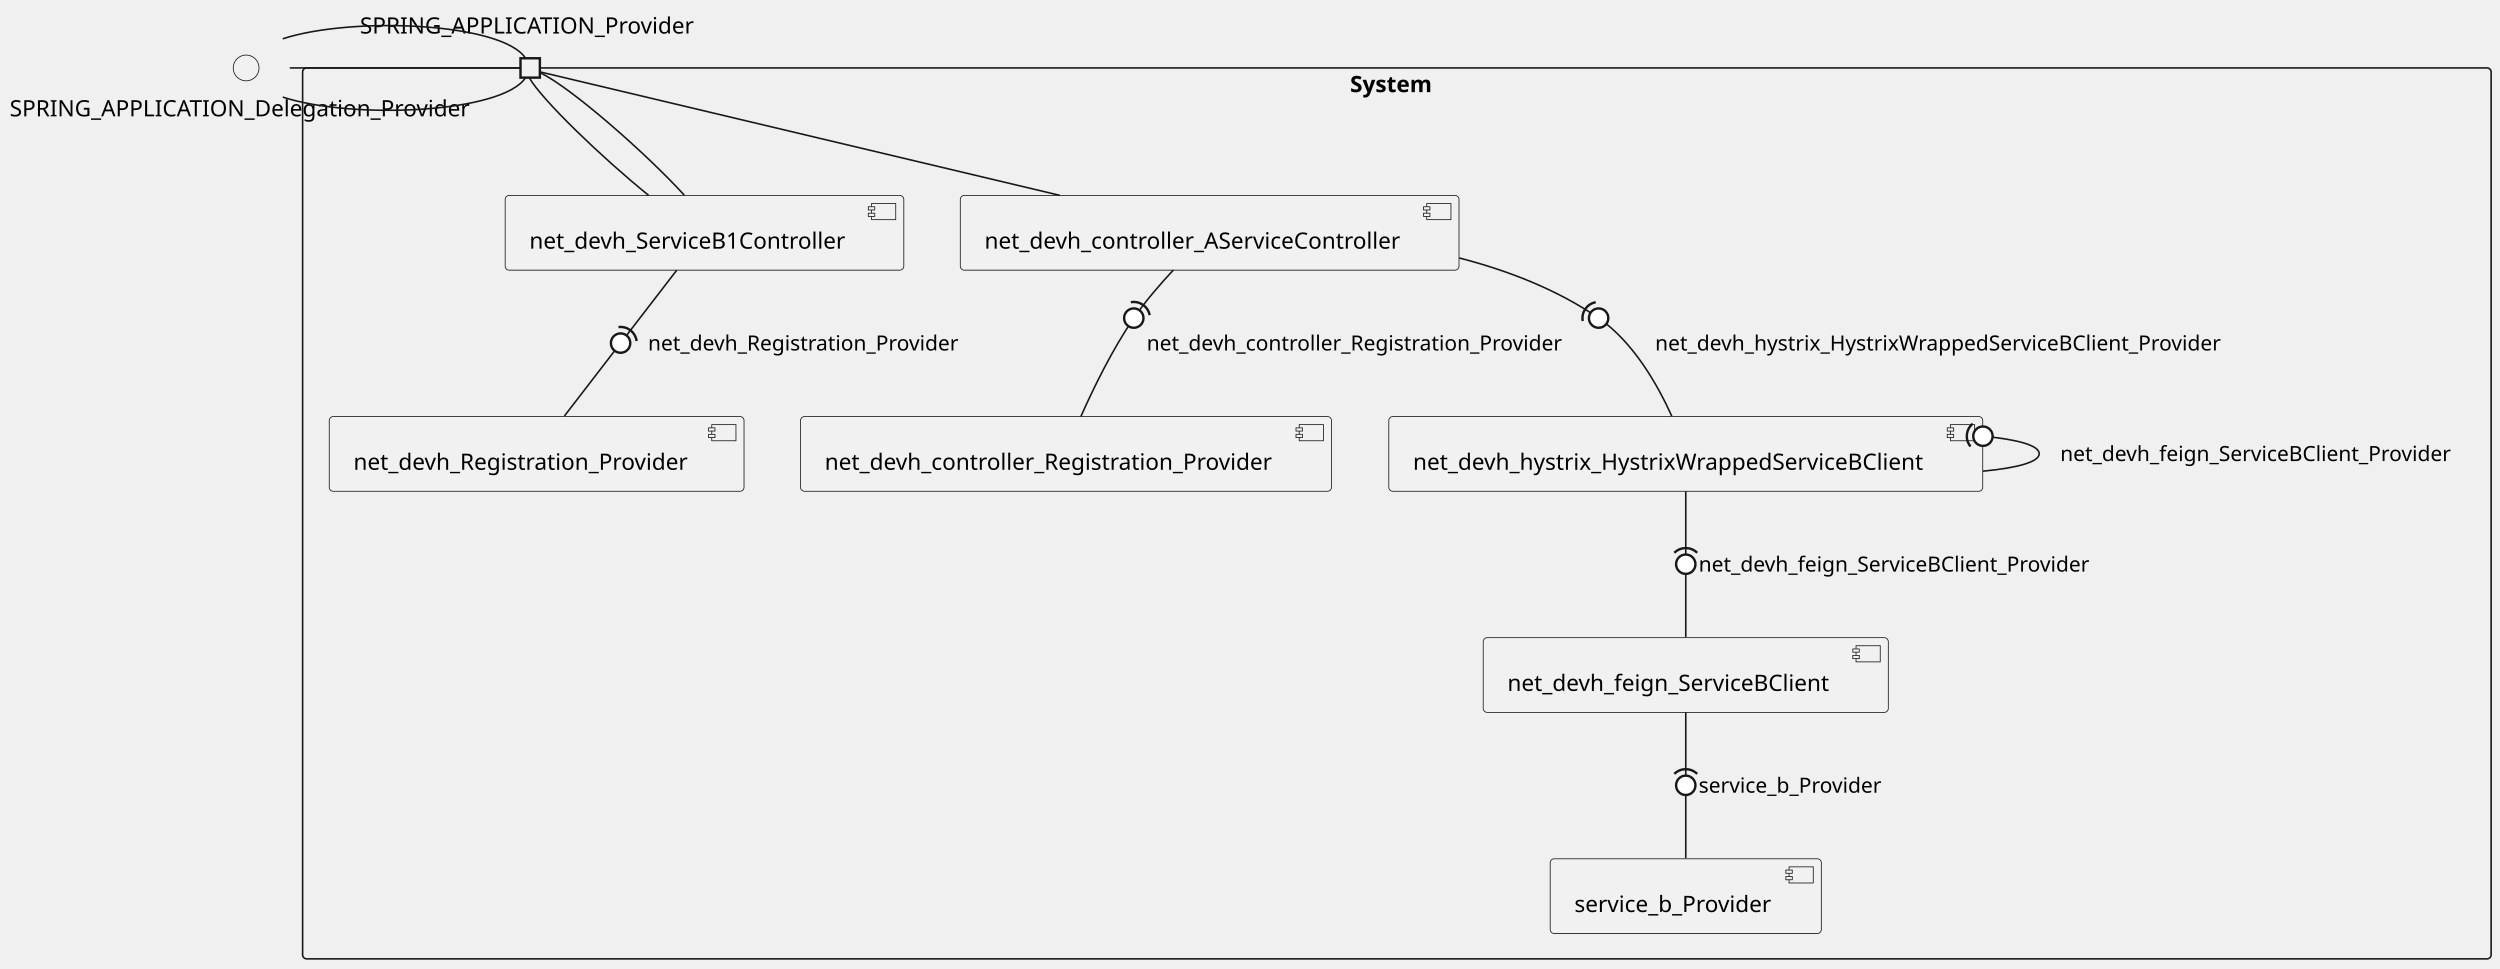
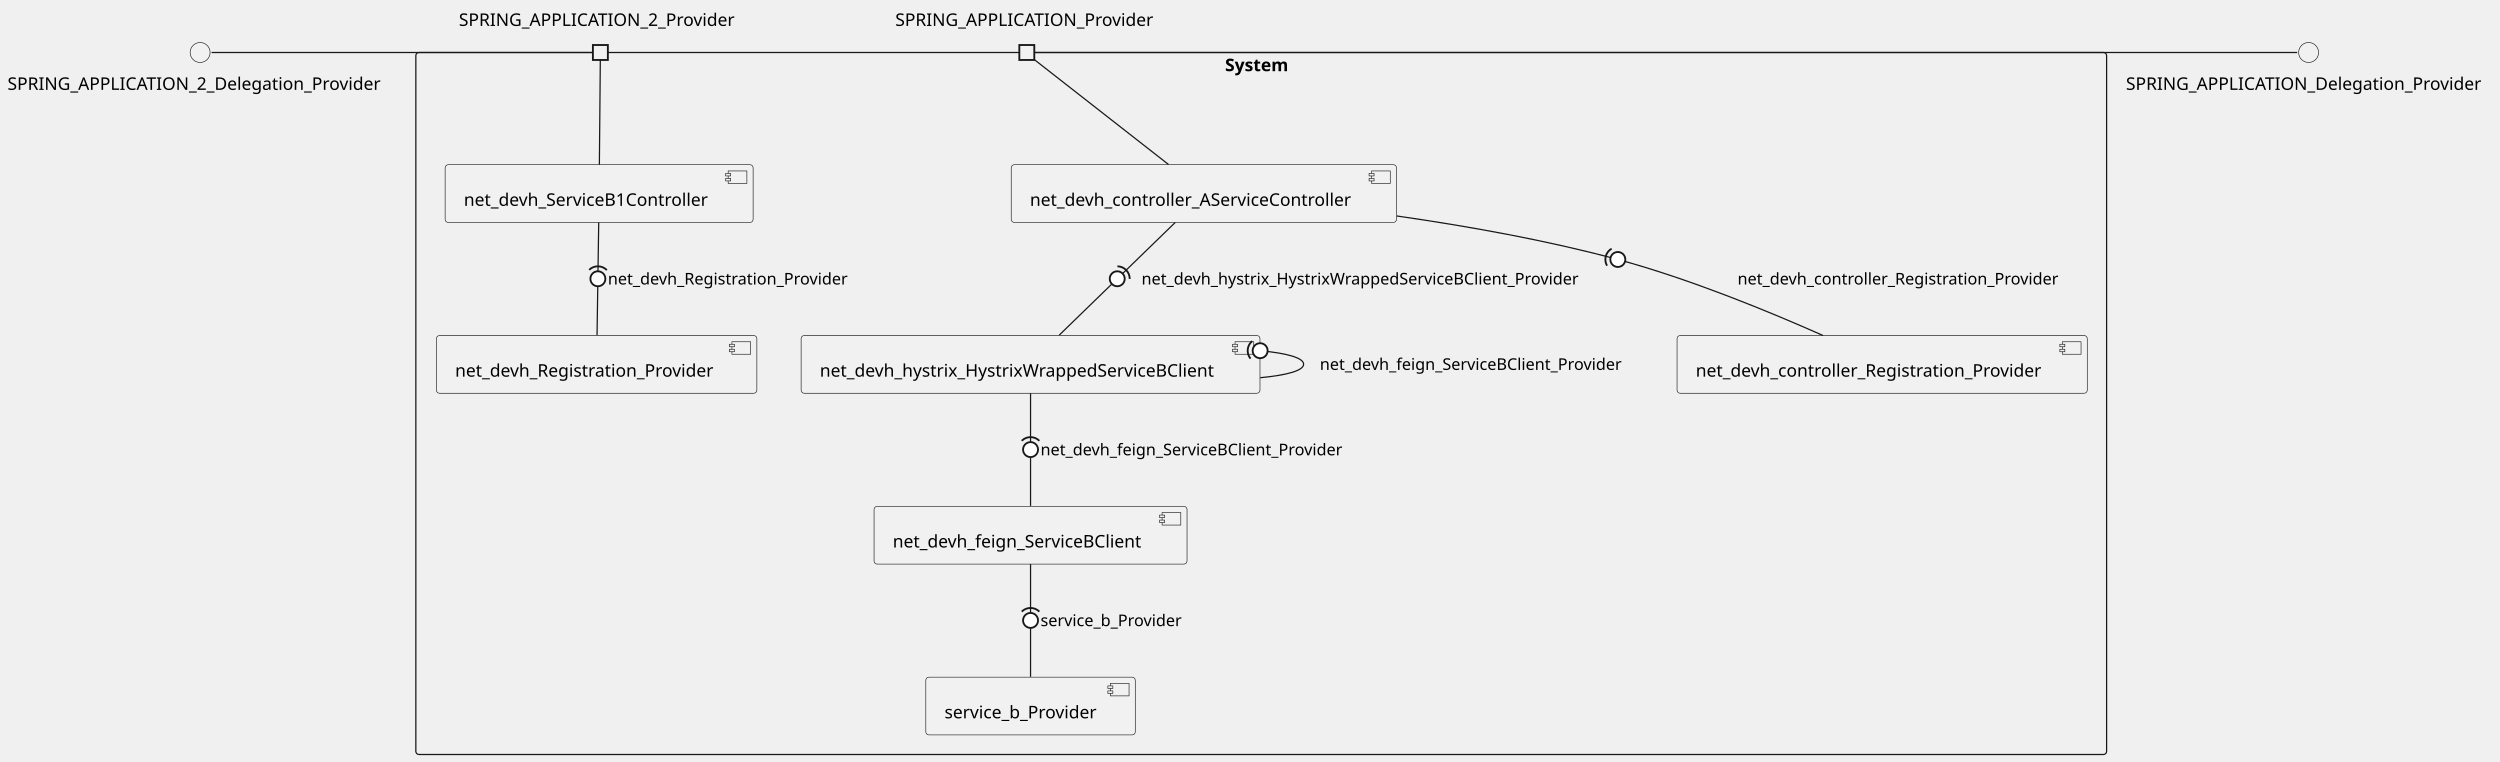
- <svg xmlns="http://www.w3.org/2000/svg" xmlns:xlink="http://www.w3.org/1999/xlink" contentStyleType="text/css" height="600px" preserveAspectRatio="none" style="width:1549px;height:600px;background:#FFFFFF;" version="1.1" viewBox="0 0 1549 600" width="1549px" zoomAndPan="magnify">
+ <svg xmlns="http://www.w3.org/2000/svg" xmlns:xlink="http://www.w3.org/1999/xlink" contentStyleType="text/css" height="611px" preserveAspectRatio="none" style="width:2005px;height:611px;background:#FFFFFF;" version="1.1" viewBox="0 0 2005 611" width="2005px" zoomAndPan="magnify">
  <defs />
  <g>
    <g id="cluster_System">
-       <rect fill="none" height="552" rx="2.5" ry="2.5" style="stroke:#181818;stroke-width:1.0;" width="1356" x="187.5" y="42.099" />
-       <text fill="#000000" font-family="sans-serif" font-size="14" font-weight="bold" lengthAdjust="spacing" textLength="58" x="836.5" y="57.094">System</text>
+       <rect fill="none" height="563" rx="2.5" ry="2.5" style="stroke:#181818;stroke-width:1.0;" width="1356" x="333.5" y="42.099" />
+       <text fill="#000000" font-family="sans-serif" font-size="14" font-weight="bold" lengthAdjust="spacing" textLength="58" x="982.5" y="57.094">System</text>
    </g>
    <g id="elem_net_devh_Registration_Provider">
-       <a href="yidongnan-spring-cloud-netflix-example.repository#__h3DWMmJEe6BBOGXiDnPuA" target="_top" title="yidongnan-spring-cloud-netflix-example.repository#__h3DWMmJEe6BBOGXiDnPuA" xlink:actuate="onRequest" xlink:href="yidongnan-spring-cloud-netflix-example.repository#__h3DWMmJEe6BBOGXiDnPuA" xlink:show="new" xlink:title="yidongnan-spring-cloud-netflix-example.repository#__h3DWMmJEe6BBOGXiDnPuA" xlink:type="simple">
-         <rect fill="#F1F1F1" height="46.297" rx="2.5" ry="2.5" style="stroke:#181818;stroke-width:0.5;" width="257" x="204" y="258.099" />
-         <rect fill="#F1F1F1" height="10" style="stroke:#181818;stroke-width:0.5;" width="15" x="441" y="263.099" />
-         <rect fill="#F1F1F1" height="2" style="stroke:#181818;stroke-width:0.5;" width="4" x="439" y="265.099" />
-         <rect fill="#F1F1F1" height="2" style="stroke:#181818;stroke-width:0.5;" width="4" x="439" y="269.099" />
-         <text fill="#000000" font-family="sans-serif" font-size="14" lengthAdjust="spacing" textLength="217" x="219" y="291.094">net_devh_Registration_Provider</text>
+       <a href="yidongnan-spring-cloud-netflix-example.repository#_X5Ov-NSEEe6zueU1VZCFQg" target="_top" title="yidongnan-spring-cloud-netflix-example.repository#_X5Ov-NSEEe6zueU1VZCFQg" xlink:actuate="onRequest" xlink:href="yidongnan-spring-cloud-netflix-example.repository#_X5Ov-NSEEe6zueU1VZCFQg" xlink:show="new" xlink:title="yidongnan-spring-cloud-netflix-example.repository#_X5Ov-NSEEe6zueU1VZCFQg" xlink:type="simple">
+         <rect fill="#F1F1F1" height="46.297" rx="2.5" ry="2.5" style="stroke:#181818;stroke-width:0.5;" width="257" x="350" y="269.099" />
+         <rect fill="#F1F1F1" height="10" style="stroke:#181818;stroke-width:0.5;" width="15" x="587" y="274.099" />
+         <rect fill="#F1F1F1" height="2" style="stroke:#181818;stroke-width:0.5;" width="4" x="585" y="276.099" />
+         <rect fill="#F1F1F1" height="2" style="stroke:#181818;stroke-width:0.5;" width="4" x="585" y="280.099" />
+         <text fill="#000000" font-family="sans-serif" font-size="14" lengthAdjust="spacing" textLength="217" x="365" y="302.094">net_devh_Registration_Provider</text>
      </a>
    </g>
    <g id="elem_net_devh_ServiceB1Controller">
-       <a href="yidongnan-spring-cloud-netflix-example.repository#__h3DWMmJEe6BBOGXiDnPuA" target="_top" title="yidongnan-spring-cloud-netflix-example.repository#__h3DWMmJEe6BBOGXiDnPuA" xlink:actuate="onRequest" xlink:href="yidongnan-spring-cloud-netflix-example.repository#__h3DWMmJEe6BBOGXiDnPuA" xlink:show="new" xlink:title="yidongnan-spring-cloud-netflix-example.repository#__h3DWMmJEe6BBOGXiDnPuA" xlink:type="simple">
-         <rect fill="#F1F1F1" height="46.297" rx="2.5" ry="2.5" style="stroke:#181818;stroke-width:0.5;" width="247" x="313" y="121.099" />
-         <rect fill="#F1F1F1" height="10" style="stroke:#181818;stroke-width:0.5;" width="15" x="540" y="126.099" />
-         <rect fill="#F1F1F1" height="2" style="stroke:#181818;stroke-width:0.5;" width="4" x="538" y="128.099" />
-         <rect fill="#F1F1F1" height="2" style="stroke:#181818;stroke-width:0.5;" width="4" x="538" y="132.099" />
-         <text fill="#000000" font-family="sans-serif" font-size="14" lengthAdjust="spacing" textLength="207" x="328" y="154.094">net_devh_ServiceB1Controller</text>
+       <a href="yidongnan-spring-cloud-netflix-example.repository#_X5Ov-NSEEe6zueU1VZCFQg" target="_top" title="yidongnan-spring-cloud-netflix-example.repository#_X5Ov-NSEEe6zueU1VZCFQg" xlink:actuate="onRequest" xlink:href="yidongnan-spring-cloud-netflix-example.repository#_X5Ov-NSEEe6zueU1VZCFQg" xlink:show="new" xlink:title="yidongnan-spring-cloud-netflix-example.repository#_X5Ov-NSEEe6zueU1VZCFQg" xlink:type="simple">
+         <rect fill="#F1F1F1" height="46.297" rx="2.5" ry="2.5" style="stroke:#181818;stroke-width:0.5;" width="247" x="357" y="132.099" />
+         <rect fill="#F1F1F1" height="10" style="stroke:#181818;stroke-width:0.5;" width="15" x="584" y="137.099" />
+         <rect fill="#F1F1F1" height="2" style="stroke:#181818;stroke-width:0.5;" width="4" x="582" y="139.099" />
+         <rect fill="#F1F1F1" height="2" style="stroke:#181818;stroke-width:0.5;" width="4" x="582" y="143.099" />
+         <text fill="#000000" font-family="sans-serif" font-size="14" lengthAdjust="spacing" textLength="207" x="372" y="165.094">net_devh_ServiceB1Controller</text>
      </a>
    </g>
    <g id="elem_net_devh_controller_AServiceController">
-       <a href="yidongnan-spring-cloud-netflix-example.repository#__h3DWMmJEe6BBOGXiDnPuA" target="_top" title="yidongnan-spring-cloud-netflix-example.repository#__h3DWMmJEe6BBOGXiDnPuA" xlink:actuate="onRequest" xlink:href="yidongnan-spring-cloud-netflix-example.repository#__h3DWMmJEe6BBOGXiDnPuA" xlink:show="new" xlink:title="yidongnan-spring-cloud-netflix-example.repository#__h3DWMmJEe6BBOGXiDnPuA" xlink:type="simple">
-         <rect fill="#F1F1F1" height="46.297" rx="2.5" ry="2.5" style="stroke:#181818;stroke-width:0.5;" width="309" x="595" y="121.099" />
-         <rect fill="#F1F1F1" height="10" style="stroke:#181818;stroke-width:0.5;" width="15" x="884" y="126.099" />
-         <rect fill="#F1F1F1" height="2" style="stroke:#181818;stroke-width:0.5;" width="4" x="882" y="128.099" />
-         <rect fill="#F1F1F1" height="2" style="stroke:#181818;stroke-width:0.5;" width="4" x="882" y="132.099" />
-         <text fill="#000000" font-family="sans-serif" font-size="14" lengthAdjust="spacing" textLength="269" x="610" y="154.094">net_devh_controller_AServiceController</text>
+       <a href="yidongnan-spring-cloud-netflix-example.repository#_X5Ov-NSEEe6zueU1VZCFQg" target="_top" title="yidongnan-spring-cloud-netflix-example.repository#_X5Ov-NSEEe6zueU1VZCFQg" xlink:actuate="onRequest" xlink:href="yidongnan-spring-cloud-netflix-example.repository#_X5Ov-NSEEe6zueU1VZCFQg" xlink:show="new" xlink:title="yidongnan-spring-cloud-netflix-example.repository#_X5Ov-NSEEe6zueU1VZCFQg" xlink:type="simple">
+         <rect fill="#F1F1F1" height="46.297" rx="2.5" ry="2.5" style="stroke:#181818;stroke-width:0.5;" width="309" x="811" y="132.099" />
+         <rect fill="#F1F1F1" height="10" style="stroke:#181818;stroke-width:0.5;" width="15" x="1100" y="137.099" />
+         <rect fill="#F1F1F1" height="2" style="stroke:#181818;stroke-width:0.5;" width="4" x="1098" y="139.099" />
+         <rect fill="#F1F1F1" height="2" style="stroke:#181818;stroke-width:0.5;" width="4" x="1098" y="143.099" />
+         <text fill="#000000" font-family="sans-serif" font-size="14" lengthAdjust="spacing" textLength="269" x="826" y="165.094">net_devh_controller_AServiceController</text>
      </a>
    </g>
    <g id="elem_net_devh_controller_Registration_Provider">
-       <a href="yidongnan-spring-cloud-netflix-example.repository#__h3DWMmJEe6BBOGXiDnPuA" target="_top" title="yidongnan-spring-cloud-netflix-example.repository#__h3DWMmJEe6BBOGXiDnPuA" xlink:actuate="onRequest" xlink:href="yidongnan-spring-cloud-netflix-example.repository#__h3DWMmJEe6BBOGXiDnPuA" xlink:show="new" xlink:title="yidongnan-spring-cloud-netflix-example.repository#__h3DWMmJEe6BBOGXiDnPuA" xlink:type="simple">
-         <rect fill="#F1F1F1" height="46.297" rx="2.5" ry="2.5" style="stroke:#181818;stroke-width:0.5;" width="329" x="496" y="258.099" />
-         <rect fill="#F1F1F1" height="10" style="stroke:#181818;stroke-width:0.5;" width="15" x="805" y="263.099" />
-         <rect fill="#F1F1F1" height="2" style="stroke:#181818;stroke-width:0.5;" width="4" x="803" y="265.099" />
-         <rect fill="#F1F1F1" height="2" style="stroke:#181818;stroke-width:0.5;" width="4" x="803" y="269.099" />
-         <text fill="#000000" font-family="sans-serif" font-size="14" lengthAdjust="spacing" textLength="289" x="511" y="291.094">net_devh_controller_Registration_Provider</text>
+       <a href="yidongnan-spring-cloud-netflix-example.repository#_X5Ov-NSEEe6zueU1VZCFQg" target="_top" title="yidongnan-spring-cloud-netflix-example.repository#_X5Ov-NSEEe6zueU1VZCFQg" xlink:actuate="onRequest" xlink:href="yidongnan-spring-cloud-netflix-example.repository#_X5Ov-NSEEe6zueU1VZCFQg" xlink:show="new" xlink:title="yidongnan-spring-cloud-netflix-example.repository#_X5Ov-NSEEe6zueU1VZCFQg" xlink:type="simple">
+         <rect fill="#F1F1F1" height="46.297" rx="2.5" ry="2.5" style="stroke:#181818;stroke-width:0.5;" width="329" x="1345" y="269.099" />
+         <rect fill="#F1F1F1" height="10" style="stroke:#181818;stroke-width:0.5;" width="15" x="1654" y="274.099" />
+         <rect fill="#F1F1F1" height="2" style="stroke:#181818;stroke-width:0.5;" width="4" x="1652" y="276.099" />
+         <rect fill="#F1F1F1" height="2" style="stroke:#181818;stroke-width:0.5;" width="4" x="1652" y="280.099" />
+         <text fill="#000000" font-family="sans-serif" font-size="14" lengthAdjust="spacing" textLength="289" x="1360" y="302.094">net_devh_controller_Registration_Provider</text>
      </a>
    </g>
    <g id="elem_net_devh_feign_ServiceBClient">
-       <a href="yidongnan-spring-cloud-netflix-example.repository#__h3DWMmJEe6BBOGXiDnPuA" target="_top" title="yidongnan-spring-cloud-netflix-example.repository#__h3DWMmJEe6BBOGXiDnPuA" xlink:actuate="onRequest" xlink:href="yidongnan-spring-cloud-netflix-example.repository#__h3DWMmJEe6BBOGXiDnPuA" xlink:show="new" xlink:title="yidongnan-spring-cloud-netflix-example.repository#__h3DWMmJEe6BBOGXiDnPuA" xlink:type="simple">
-         <rect fill="#F1F1F1" height="46.297" rx="2.5" ry="2.5" style="stroke:#181818;stroke-width:0.5;" width="251" x="919" y="395.099" />
-         <rect fill="#F1F1F1" height="10" style="stroke:#181818;stroke-width:0.5;" width="15" x="1150" y="400.099" />
-         <rect fill="#F1F1F1" height="2" style="stroke:#181818;stroke-width:0.5;" width="4" x="1148" y="402.099" />
-         <rect fill="#F1F1F1" height="2" style="stroke:#181818;stroke-width:0.5;" width="4" x="1148" y="406.099" />
-         <text fill="#000000" font-family="sans-serif" font-size="14" lengthAdjust="spacing" textLength="211" x="934" y="428.094">net_devh_feign_ServiceBClient</text>
+       <a href="yidongnan-spring-cloud-netflix-example.repository#_X5Ov-NSEEe6zueU1VZCFQg" target="_top" title="yidongnan-spring-cloud-netflix-example.repository#_X5Ov-NSEEe6zueU1VZCFQg" xlink:actuate="onRequest" xlink:href="yidongnan-spring-cloud-netflix-example.repository#_X5Ov-NSEEe6zueU1VZCFQg" xlink:show="new" xlink:title="yidongnan-spring-cloud-netflix-example.repository#_X5Ov-NSEEe6zueU1VZCFQg" xlink:type="simple">
+         <rect fill="#F1F1F1" height="46.297" rx="2.5" ry="2.5" style="stroke:#181818;stroke-width:0.5;" width="251" x="701" y="406.099" />
+         <rect fill="#F1F1F1" height="10" style="stroke:#181818;stroke-width:0.5;" width="15" x="932" y="411.099" />
+         <rect fill="#F1F1F1" height="2" style="stroke:#181818;stroke-width:0.5;" width="4" x="930" y="413.099" />
+         <rect fill="#F1F1F1" height="2" style="stroke:#181818;stroke-width:0.5;" width="4" x="930" y="417.099" />
+         <text fill="#000000" font-family="sans-serif" font-size="14" lengthAdjust="spacing" textLength="211" x="716" y="439.094">net_devh_feign_ServiceBClient</text>
      </a>
    </g>
    <g id="elem_net_devh_hystrix_HystrixWrappedServiceBClient">
-       <a href="yidongnan-spring-cloud-netflix-example.repository#__h3DWMmJEe6BBOGXiDnPuA" target="_top" title="yidongnan-spring-cloud-netflix-example.repository#__h3DWMmJEe6BBOGXiDnPuA" xlink:actuate="onRequest" xlink:href="yidongnan-spring-cloud-netflix-example.repository#__h3DWMmJEe6BBOGXiDnPuA" xlink:show="new" xlink:title="yidongnan-spring-cloud-netflix-example.repository#__h3DWMmJEe6BBOGXiDnPuA" xlink:type="simple">
-         <rect fill="#F1F1F1" height="46.297" rx="2.5" ry="2.5" style="stroke:#181818;stroke-width:0.5;" width="368" x="860.5" y="258.099" />
-         <rect fill="#F1F1F1" height="10" style="stroke:#181818;stroke-width:0.5;" width="15" x="1208.5" y="263.099" />
-         <rect fill="#F1F1F1" height="2" style="stroke:#181818;stroke-width:0.5;" width="4" x="1206.5" y="265.099" />
-         <rect fill="#F1F1F1" height="2" style="stroke:#181818;stroke-width:0.5;" width="4" x="1206.5" y="269.099" />
-         <text fill="#000000" font-family="sans-serif" font-size="14" lengthAdjust="spacing" textLength="328" x="875.5" y="291.094">net_devh_hystrix_HystrixWrappedServiceBClient</text>
+       <a href="yidongnan-spring-cloud-netflix-example.repository#_X5Ov-NSEEe6zueU1VZCFQg" target="_top" title="yidongnan-spring-cloud-netflix-example.repository#_X5Ov-NSEEe6zueU1VZCFQg" xlink:actuate="onRequest" xlink:href="yidongnan-spring-cloud-netflix-example.repository#_X5Ov-NSEEe6zueU1VZCFQg" xlink:show="new" xlink:title="yidongnan-spring-cloud-netflix-example.repository#_X5Ov-NSEEe6zueU1VZCFQg" xlink:type="simple">
+         <rect fill="#F1F1F1" height="46.297" rx="2.5" ry="2.5" style="stroke:#181818;stroke-width:0.5;" width="368" x="642.5" y="269.099" />
+         <rect fill="#F1F1F1" height="10" style="stroke:#181818;stroke-width:0.5;" width="15" x="990.5" y="274.099" />
+         <rect fill="#F1F1F1" height="2" style="stroke:#181818;stroke-width:0.5;" width="4" x="988.5" y="276.099" />
+         <rect fill="#F1F1F1" height="2" style="stroke:#181818;stroke-width:0.5;" width="4" x="988.5" y="280.099" />
+         <text fill="#000000" font-family="sans-serif" font-size="14" lengthAdjust="spacing" textLength="328" x="657.5" y="302.094">net_devh_hystrix_HystrixWrappedServiceBClient</text>
      </a>
    </g>
    <g id="elem_service_b_Provider">
-       <a href="yidongnan-spring-cloud-netflix-example.repository#__h3DWMmJEe6BBOGXiDnPuA" target="_top" title="yidongnan-spring-cloud-netflix-example.repository#__h3DWMmJEe6BBOGXiDnPuA" xlink:actuate="onRequest" xlink:href="yidongnan-spring-cloud-netflix-example.repository#__h3DWMmJEe6BBOGXiDnPuA" xlink:show="new" xlink:title="yidongnan-spring-cloud-netflix-example.repository#__h3DWMmJEe6BBOGXiDnPuA" xlink:type="simple">
-         <rect fill="#F1F1F1" height="46.297" rx="2.5" ry="2.5" style="stroke:#181818;stroke-width:0.5;" width="168" x="960.5" y="532.099" />
-         <rect fill="#F1F1F1" height="10" style="stroke:#181818;stroke-width:0.5;" width="15" x="1108.5" y="537.099" />
-         <rect fill="#F1F1F1" height="2" style="stroke:#181818;stroke-width:0.5;" width="4" x="1106.5" y="539.099" />
-         <rect fill="#F1F1F1" height="2" style="stroke:#181818;stroke-width:0.5;" width="4" x="1106.5" y="543.099" />
-         <text fill="#000000" font-family="sans-serif" font-size="14" lengthAdjust="spacing" textLength="128" x="975.5" y="565.094">service_b_Provider</text>
+       <a href="yidongnan-spring-cloud-netflix-example.repository#_X5Ov-NSEEe6zueU1VZCFQg" target="_top" title="yidongnan-spring-cloud-netflix-example.repository#_X5Ov-NSEEe6zueU1VZCFQg" xlink:actuate="onRequest" xlink:href="yidongnan-spring-cloud-netflix-example.repository#_X5Ov-NSEEe6zueU1VZCFQg" xlink:show="new" xlink:title="yidongnan-spring-cloud-netflix-example.repository#_X5Ov-NSEEe6zueU1VZCFQg" xlink:type="simple">
+         <rect fill="#F1F1F1" height="46.297" rx="2.5" ry="2.5" style="stroke:#181818;stroke-width:0.5;" width="168" x="742.5" y="543.099" />
+         <rect fill="#F1F1F1" height="10" style="stroke:#181818;stroke-width:0.5;" width="15" x="890.5" y="548.099" />
+         <rect fill="#F1F1F1" height="2" style="stroke:#181818;stroke-width:0.5;" width="4" x="888.5" y="550.099" />
+         <rect fill="#F1F1F1" height="2" style="stroke:#181818;stroke-width:0.5;" width="4" x="888.5" y="554.099" />
+         <text fill="#000000" font-family="sans-serif" font-size="14" lengthAdjust="spacing" textLength="128" x="757.5" y="576.094">service_b_Provider</text>
      </a>
    </g>
-     <text fill="#000000" font-family="sans-serif" font-size="14" lengthAdjust="spacing" textLength="211" x="223" y="20.797">SPRING_APPLICATION_Provider</text>
-     <rect fill="#F1F1F1" height="12" style="stroke:#181818;stroke-width:1.5;" width="12" x="322.5" y="36.099" />
+     <text fill="#000000" font-family="sans-serif" font-size="14" lengthAdjust="spacing" textLength="227" x="368" y="20.797">SPRING_APPLICATION_2_Provider</text>
+     <rect fill="#F1F1F1" height="12" style="stroke:#181818;stroke-width:1.5;" width="12" x="475.5" y="36.099" />
+     <text fill="#000000" font-family="sans-serif" font-size="14" lengthAdjust="spacing" textLength="211" x="718" y="20.797">SPRING_APPLICATION_Provider</text>
+     <rect fill="#F1F1F1" height="12" style="stroke:#181818;stroke-width:1.5;" width="12" x="817.5" y="36.099" />
+     <g id="elem_SPRING_APPLICATION_2_Delegation_Provider">
+       <ellipse cx="160.5" cy="42.099" fill="#F1F1F1" rx="8" ry="8" style="stroke:#181818;stroke-width:0.5;" />
+       <text fill="#000000" font-family="sans-serif" font-size="14" lengthAdjust="spacing" textLength="309" x="6" y="72.094">SPRING_APPLICATION_2_Delegation_Provider</text>
+     </g>
    <g id="elem_SPRING_APPLICATION_Delegation_Provider">
-       <ellipse cx="152.5" cy="42.099" fill="#F1F1F1" rx="8" ry="8" style="stroke:#181818;stroke-width:0.5;" />
-       <text fill="#000000" font-family="sans-serif" font-size="14" lengthAdjust="spacing" textLength="293" x="6" y="72.094">SPRING_APPLICATION_Delegation_Provider</text>
+       <ellipse cx="1851.5" cy="42.099" fill="#F1F1F1" rx="8" ry="8" style="stroke:#181818;stroke-width:0.5;" />
+       <text fill="#000000" font-family="sans-serif" font-size="14" lengthAdjust="spacing" textLength="293" x="1705" y="72.094">SPRING_APPLICATION_Delegation_Provider</text>
+     </g>
+     <g id="link_SPRING_APPLICATION_2_Delegation_Provider_SPRING_APPLICATION_2_Provider">
+       <path d="M169.71,42.099 C215.54,42.099 439.12,42.099 475.49,42.099 " fill="none" id="SPRING_APPLICATION_2_Delegation_Provider-SPRING_APPLICATION_2_Provider" style="stroke:#181818;stroke-width:1.0;" />
+     </g>
+     <g id="link_SPRING_APPLICATION_2_Provider_net_devh_ServiceB1Controller">
+       <path d="M481.45,48.159 C481.32,62.749 480.94,105.559 480.7,132.079 " fill="none" id="SPRING_APPLICATION_2_Provider-net_devh_ServiceB1Controller" style="stroke:#181818;stroke-width:1.0;" />
    </g>
    <g id="link_SPRING_APPLICATION_Delegation_Provider_SPRING_APPLICATION_Provider">
-       <path d="M175.19,60.159 C218.19,74.199 311.35,70.189 325.64,48.099 " fill="none" id="SPRING_APPLICATION_Delegation_Provider-SPRING_APPLICATION_Provider" style="stroke:#181818;stroke-width:1.0;" />
-     </g>
-     <g id="link_SPRING_APPLICATION_Delegation_Provider_SPRING_APPLICATION_Provider">
-       <path d="M179.55,42.099 C221.45,42.099 301.27,42.099 322.31,42.099 " fill="none" id="SPRING_APPLICATION_Delegation_Provider-SPRING_APPLICATION_Provider-1" style="stroke:#181818;stroke-width:1.0;" />
-     </g>
-     <g id="link_SPRING_APPLICATION_Delegation_Provider_SPRING_APPLICATION_Provider">
-       <path d="M175.19,24.039 C218.19,9.999 311.35,14.009 325.64,36.099 " fill="none" id="SPRING_APPLICATION_Delegation_Provider-SPRING_APPLICATION_Provider-2" style="stroke:#181818;stroke-width:1.0;" />
+       <path d="M1842.33,42.099 C1749.89,42.099 902.71,42.099 829.54,42.099 " fill="none" id="SPRING_APPLICATION_Delegation_Provider-SPRING_APPLICATION_Provider" style="stroke:#181818;stroke-width:1.0;" />
    </g>
    <g id="link_SPRING_APPLICATION_Provider_net_devh_controller_AServiceController">
-       <path d="M334.78,44.589 C370.02,52.959 545.59,94.669 656.7,121.059 " fill="none" id="SPRING_APPLICATION_Provider-net_devh_controller_AServiceController" style="stroke:#181818;stroke-width:1.0;" />
-     </g>
-     <g id="link_SPRING_APPLICATION_Provider_net_devh_ServiceB1Controller">
-       <path d="M327.98,48.199 C335.34,61.409 372.61,97.389 401.91,121.059 " fill="none" id="SPRING_APPLICATION_Provider-net_devh_ServiceB1Controller" style="stroke:#181818;stroke-width:1.0;" />
-     </g>
-     <g id="link_SPRING_APPLICATION_Provider_net_devh_ServiceB1Controller">
-       <path d="M334.63,45.009 C353.83,54.239 400.2,94.909 423.96,120.889 " fill="none" id="SPRING_APPLICATION_Provider-net_devh_ServiceB1Controller-1" style="stroke:#181818;stroke-width:1.0;" />
+       <path d="M829.6,47.869 C847.86,62.139 902.93,105.189 937.11,131.899 " fill="none" id="SPRING_APPLICATION_Provider-net_devh_controller_AServiceController" style="stroke:#181818;stroke-width:1.0;" />
    </g>
    <g id="link_net_devh_ServiceB1Controller_net_devh_Registration_Provider">
-       <path d="M419.33,167.389 C400.06,192.409 368.98,232.749 349.7,257.769 " fill="none" id="net_devh_ServiceB1Controller-net_devh_Registration_Provider" style="stroke:#181818;stroke-width:1.0;" />
-       <text fill="#000000" font-family="sans-serif" font-size="13" lengthAdjust="spacing" textLength="201" x="401.5" y="217.166">net_devh_Registration_Provider</text>
-       <path d="M394.436,211.293 A10,10 0 0 0 383.233 202.662" fill="none" style="stroke:#181818;stroke-width:1.5;" />
-       <ellipse cx="384.519" cy="212.579" fill="#FFFFFF" rx="6" ry="6" style="stroke:#181818;stroke-width:1.5;" />
+       <path d="M480.17,178.389 C479.8,203.409 479.2,243.749 478.83,268.769 " fill="none" id="net_devh_ServiceB1Controller-net_devh_Registration_Provider" style="stroke:#181818;stroke-width:1.0;" />
+       <text fill="#000000" font-family="sans-serif" font-size="13" lengthAdjust="spacing" textLength="201" x="487.5" y="228.166">net_devh_Registration_Provider</text>
+       <path d="M486.675,216.613 A10,10 0 0 0 472.535 216.403" fill="none" style="stroke:#181818;stroke-width:1.5;" />
+       <ellipse cx="479.5" cy="223.579" fill="#FFFFFF" rx="6" ry="6" style="stroke:#181818;stroke-width:1.5;" />
    </g>
    <g id="link_net_devh_controller_AServiceController_net_devh_controller_Registration_Provider">
-       <path d="M727.04,167.289 C718.76,176.129 709.66,186.669 702.5,197.099 C689.15,216.539 677.37,240.799 669.71,258.059 " fill="none" id="net_devh_controller_AServiceController-net_devh_controller_Registration_Provider" style="stroke:#181818;stroke-width:1.0;" />
-       <text fill="#000000" font-family="sans-serif" font-size="13" lengthAdjust="spacing" textLength="268" x="710.5" y="217.166">net_devh_controller_Registration_Provider</text>
-       <path d="M712.332,195.271 A10,10 0 0 0 700.672 187.267" fill="none" style="stroke:#181818;stroke-width:1.5;" />
-       <ellipse cx="702.5" cy="197.099" fill="#FFFFFF" rx="6" ry="6" style="stroke:#181818;stroke-width:1.5;" />
+       <path d="M1120.27,173.219 C1176.63,181.309 1240.48,192.669 1297.5,208.099 C1355.68,223.839 1419.78,250.279 1462.09,269.089 " fill="none" id="net_devh_controller_AServiceController-net_devh_controller_Registration_Provider" style="stroke:#181818;stroke-width:1.0;" />
+       <text fill="#000000" font-family="sans-serif" font-size="13" lengthAdjust="spacing" textLength="268" x="1393.5" y="228.166">net_devh_controller_Registration_Provider</text>
+       <path d="M1292.522,199.426 A10,10 0 0 0 1288.827 213.077" fill="none" style="stroke:#181818;stroke-width:1.5;" />
+       <ellipse cx="1297.5" cy="208.099" fill="#FFFFFF" rx="6" ry="6" style="stroke:#181818;stroke-width:1.5;" />
    </g>
    <g id="link_net_devh_hystrix_HystrixWrappedServiceBClient_net_devh_feign_ServiceBClient">
-       <path d="M1044.5,304.389 C1044.5,329.409 1044.5,369.749 1044.5,394.769 " fill="none" id="net_devh_hystrix_HystrixWrappedServiceBClient-net_devh_feign_ServiceBClient" style="stroke:#181818;stroke-width:1.0;" />
-       <text fill="#000000" font-family="sans-serif" font-size="13" lengthAdjust="spacing" textLength="255" x="1052.5" y="354.166">net_devh_feign_ServiceBClient_Provider</text>
-       <path d="M1051.571,342.508 A10,10 0 0 0 1037.429 342.508" fill="none" style="stroke:#181818;stroke-width:1.5;" />
-       <ellipse cx="1044.5" cy="349.579" fill="#FFFFFF" rx="6" ry="6" style="stroke:#181818;stroke-width:1.5;" />
+       <path d="M826.5,315.389 C826.5,340.409 826.5,380.749 826.5,405.769 " fill="none" id="net_devh_hystrix_HystrixWrappedServiceBClient-net_devh_feign_ServiceBClient" style="stroke:#181818;stroke-width:1.0;" />
+       <text fill="#000000" font-family="sans-serif" font-size="13" lengthAdjust="spacing" textLength="255" x="834.5" y="365.166">net_devh_feign_ServiceBClient_Provider</text>
+       <path d="M833.571,353.508 A10,10 0 0 0 819.429 353.508" fill="none" style="stroke:#181818;stroke-width:1.5;" />
+       <ellipse cx="826.5" cy="360.579" fill="#FFFFFF" rx="6" ry="6" style="stroke:#181818;stroke-width:1.5;" />
    </g>
    <g id="link_net_devh_hystrix_HystrixWrappedServiceBClient_net_devh_hystrix_HystrixWrappedServiceBClient">
-       <path d="M1228.63,270.259 C1249.77,272.269 1263.5,275.889 1263.5,281.099 C1263.5,286.309 1249.77,289.929 1228.63,291.939 " fill="none" id="net_devh_hystrix_HystrixWrappedServiceBClient-net_devh_hystrix_HystrixWrappedServiceBClient" style="stroke:#181818;stroke-width:1.0;" />
-       <text fill="#000000" font-family="sans-serif" font-size="13" lengthAdjust="spacing" textLength="255" x="1276.5" y="285.666">net_devh_feign_ServiceBClient_Provider</text>
-       <path d="M1222.26,262.55 A10,10 0 0 0 1220.921 276.629" fill="none" style="stroke:#181818;stroke-width:1.5;" />
-       <ellipse cx="1228.63" cy="270.259" fill="#FFFFFF" rx="6" ry="6" style="stroke:#181818;stroke-width:1.5;" />
+       <path d="M1010.63,281.259 C1031.77,283.269 1045.5,286.889 1045.5,292.099 C1045.5,297.309 1031.77,300.929 1010.63,302.939 " fill="none" id="net_devh_hystrix_HystrixWrappedServiceBClient-net_devh_hystrix_HystrixWrappedServiceBClient" style="stroke:#181818;stroke-width:1.0;" />
+       <text fill="#000000" font-family="sans-serif" font-size="13" lengthAdjust="spacing" textLength="255" x="1058.5" y="296.666">net_devh_feign_ServiceBClient_Provider</text>
+       <path d="M1004.26,273.55 A10,10 0 0 0 1002.921 287.629" fill="none" style="stroke:#181818;stroke-width:1.5;" />
+       <ellipse cx="1010.63" cy="281.259" fill="#FFFFFF" rx="6" ry="6" style="stroke:#181818;stroke-width:1.5;" />
    </g>
    <g id="link_net_devh_controller_AServiceController_net_devh_hystrix_HystrixWrappedServiceBClient">
-       <path d="M904.07,159.809 C934.54,167.689 964.95,179.489 990.5,197.099 C1012.16,212.019 1027.22,238.749 1035.83,257.849 " fill="none" id="net_devh_controller_AServiceController-net_devh_hystrix_HystrixWrappedServiceBClient" style="stroke:#181818;stroke-width:1.0;" />
-       <text fill="#000000" font-family="sans-serif" font-size="13" lengthAdjust="spacing" textLength="366" x="1025.5" y="217.166">net_devh_hystrix_HystrixWrappedServiceBClient_Provider</text>
-       <path d="M988.691,187.264 A10,10 0 0 0 980.665 198.908" fill="none" style="stroke:#181818;stroke-width:1.5;" />
-       <ellipse cx="990.5" cy="197.099" fill="#FFFFFF" rx="6" ry="6" style="stroke:#181818;stroke-width:1.5;" />
+       <path d="M942.55,178.389 C916.79,203.409 875.26,243.749 849.49,268.769 " fill="none" id="net_devh_controller_AServiceController-net_devh_hystrix_HystrixWrappedServiceBClient" style="stroke:#181818;stroke-width:1.0;" />
+       <text fill="#000000" font-family="sans-serif" font-size="13" lengthAdjust="spacing" textLength="366" x="915.5" y="228.166">net_devh_hystrix_HystrixWrappedServiceBClient_Provider</text>
+       <path d="M906.023,223.725 A10,10 0 0 0 896.17 213.58" fill="none" style="stroke:#181818;stroke-width:1.5;" />
+       <ellipse cx="896.024" cy="223.579" fill="#FFFFFF" rx="6" ry="6" style="stroke:#181818;stroke-width:1.5;" />
    </g>
    <g id="link_net_devh_feign_ServiceBClient_service_b_Provider">
-       <path d="M1044.5,441.389 C1044.5,466.409 1044.5,506.749 1044.5,531.769 " fill="none" id="net_devh_feign_ServiceBClient-service_b_Provider" style="stroke:#181818;stroke-width:1.0;" />
-       <text fill="#000000" font-family="sans-serif" font-size="13" lengthAdjust="spacing" textLength="119" x="1052.5" y="491.166">service_b_Provider</text>
-       <path d="M1051.571,479.508 A10,10 0 0 0 1037.429 479.508" fill="none" style="stroke:#181818;stroke-width:1.5;" />
-       <ellipse cx="1044.5" cy="486.579" fill="#FFFFFF" rx="6" ry="6" style="stroke:#181818;stroke-width:1.5;" />
+       <path d="M826.5,452.389 C826.5,477.409 826.5,517.749 826.5,542.769 " fill="none" id="net_devh_feign_ServiceBClient-service_b_Provider" style="stroke:#181818;stroke-width:1.0;" />
+       <text fill="#000000" font-family="sans-serif" font-size="13" lengthAdjust="spacing" textLength="119" x="834.5" y="502.166">service_b_Provider</text>
+       <path d="M833.571,490.508 A10,10 0 0 0 819.429 490.508" fill="none" style="stroke:#181818;stroke-width:1.5;" />
+       <ellipse cx="826.5" cy="497.579" fill="#FFFFFF" rx="6" ry="6" style="stroke:#181818;stroke-width:1.5;" />
    </g>
  </g>
</svg>
